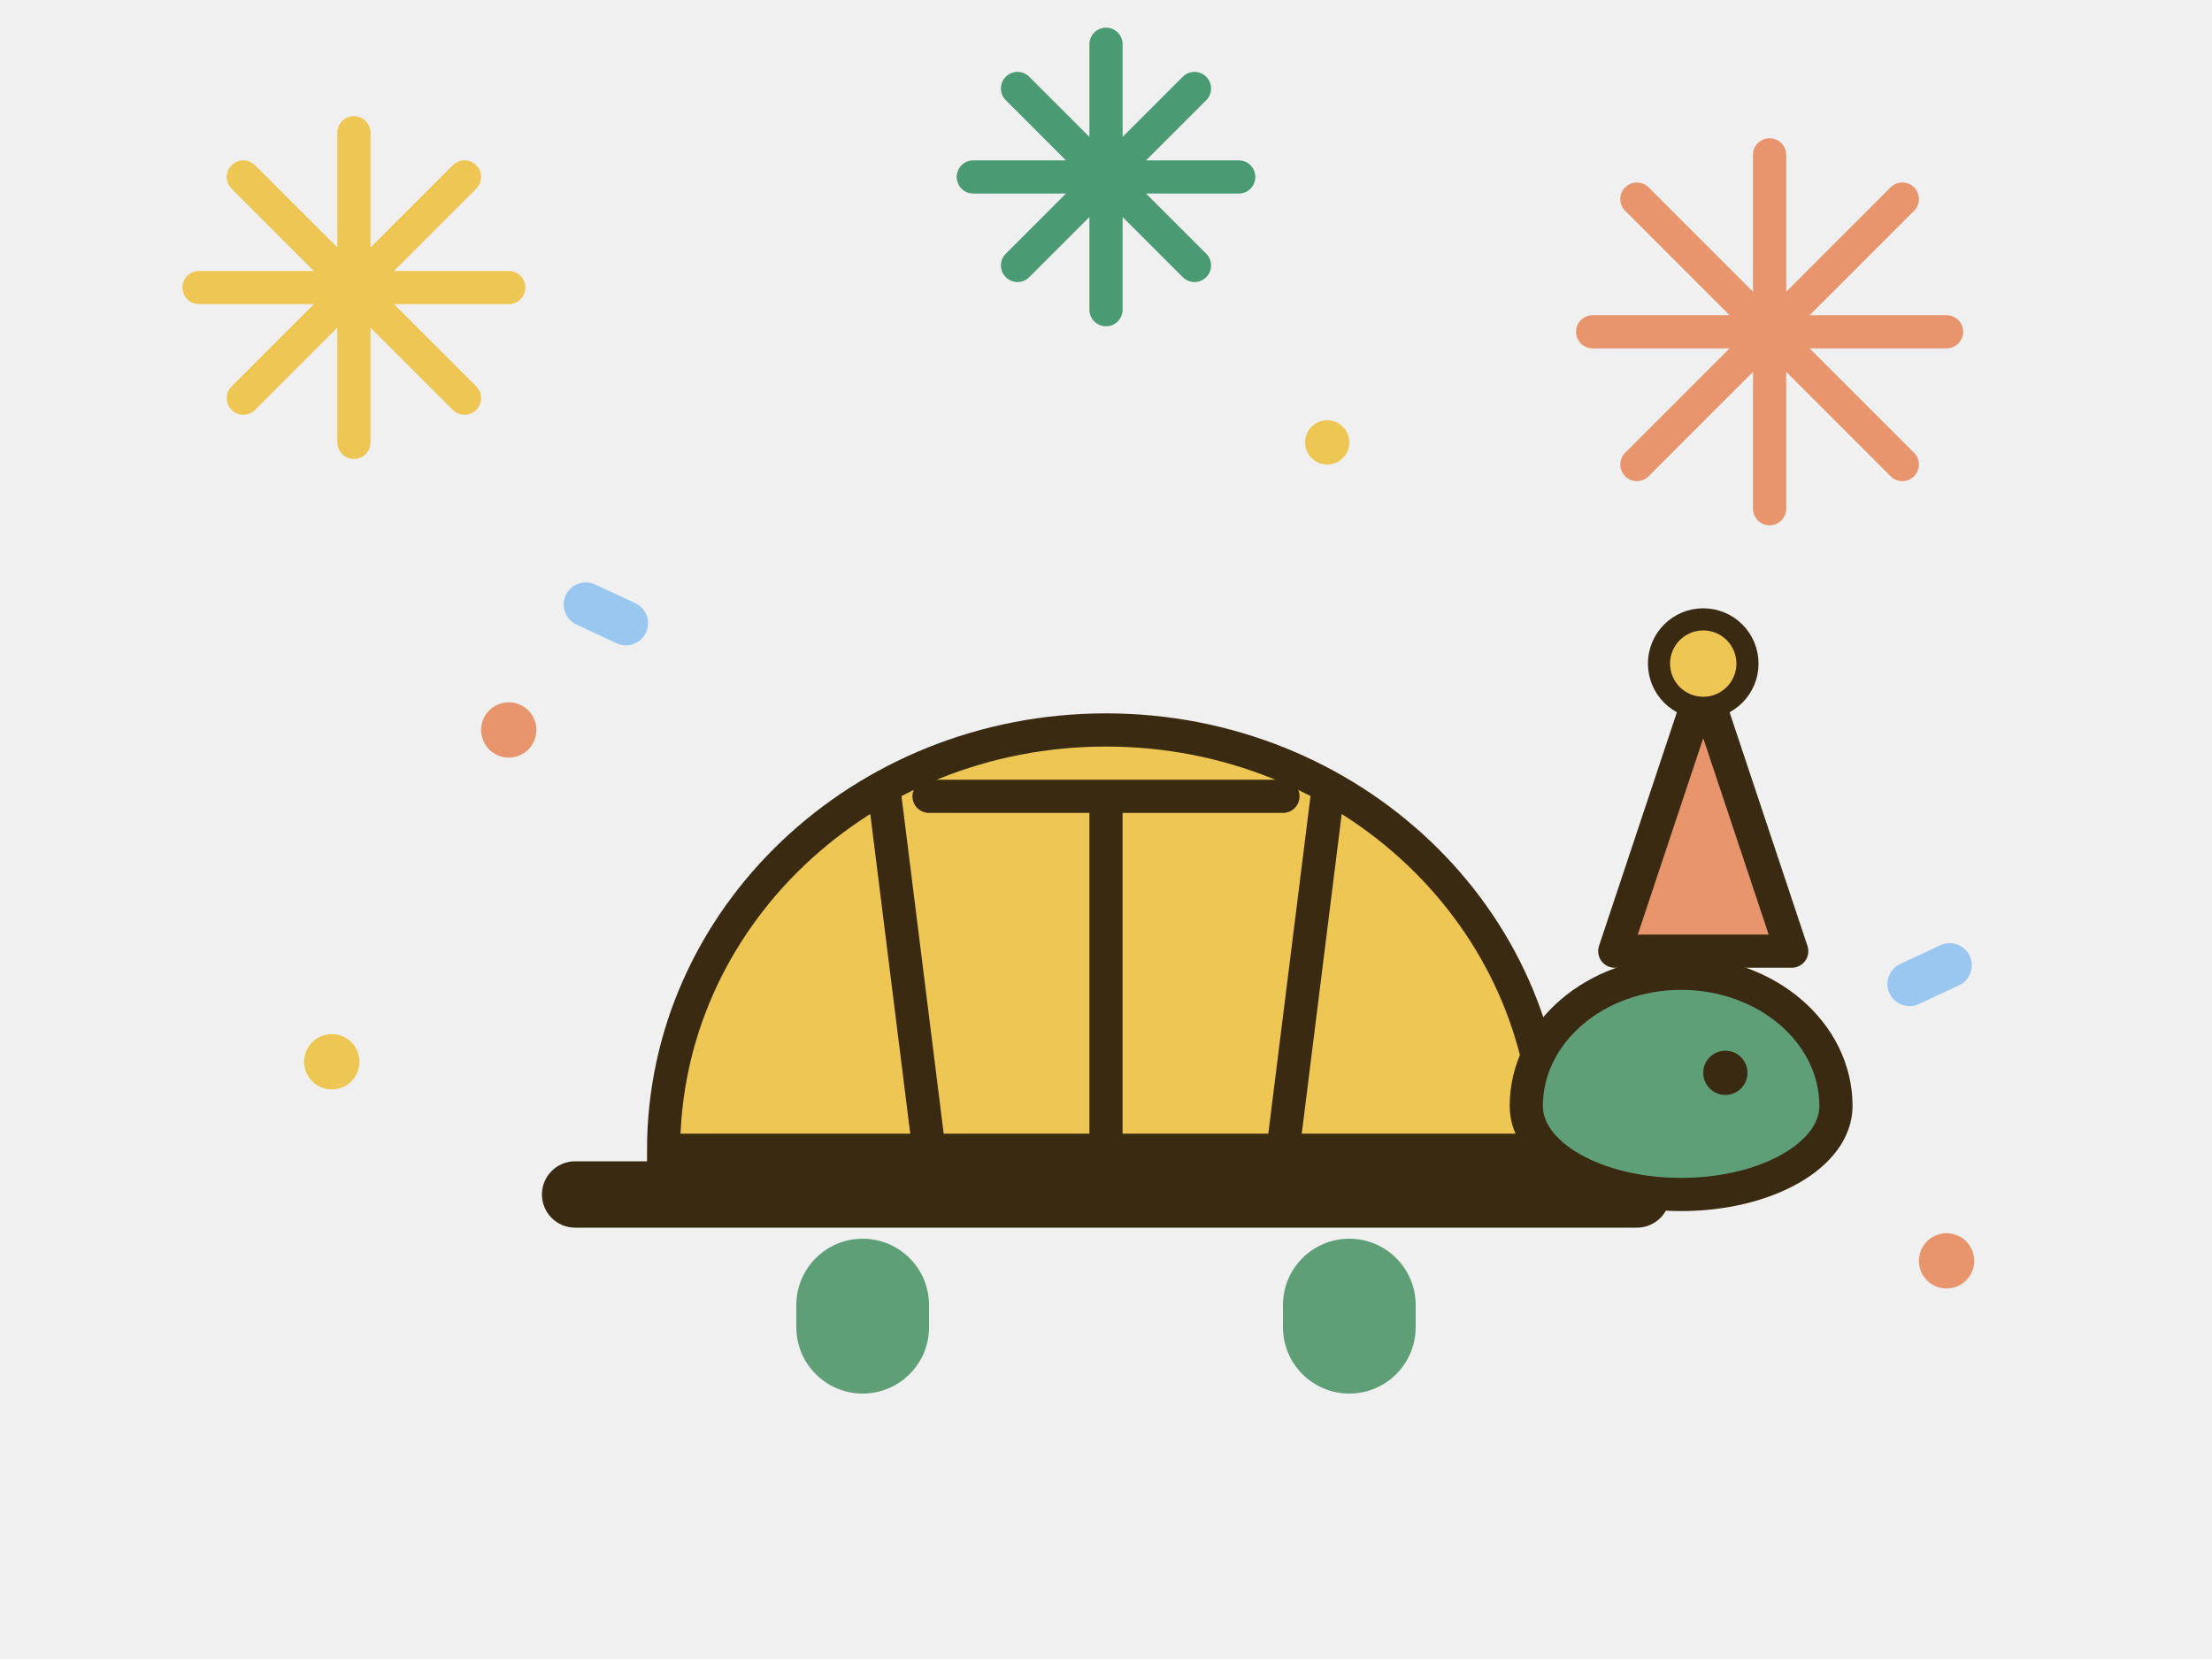
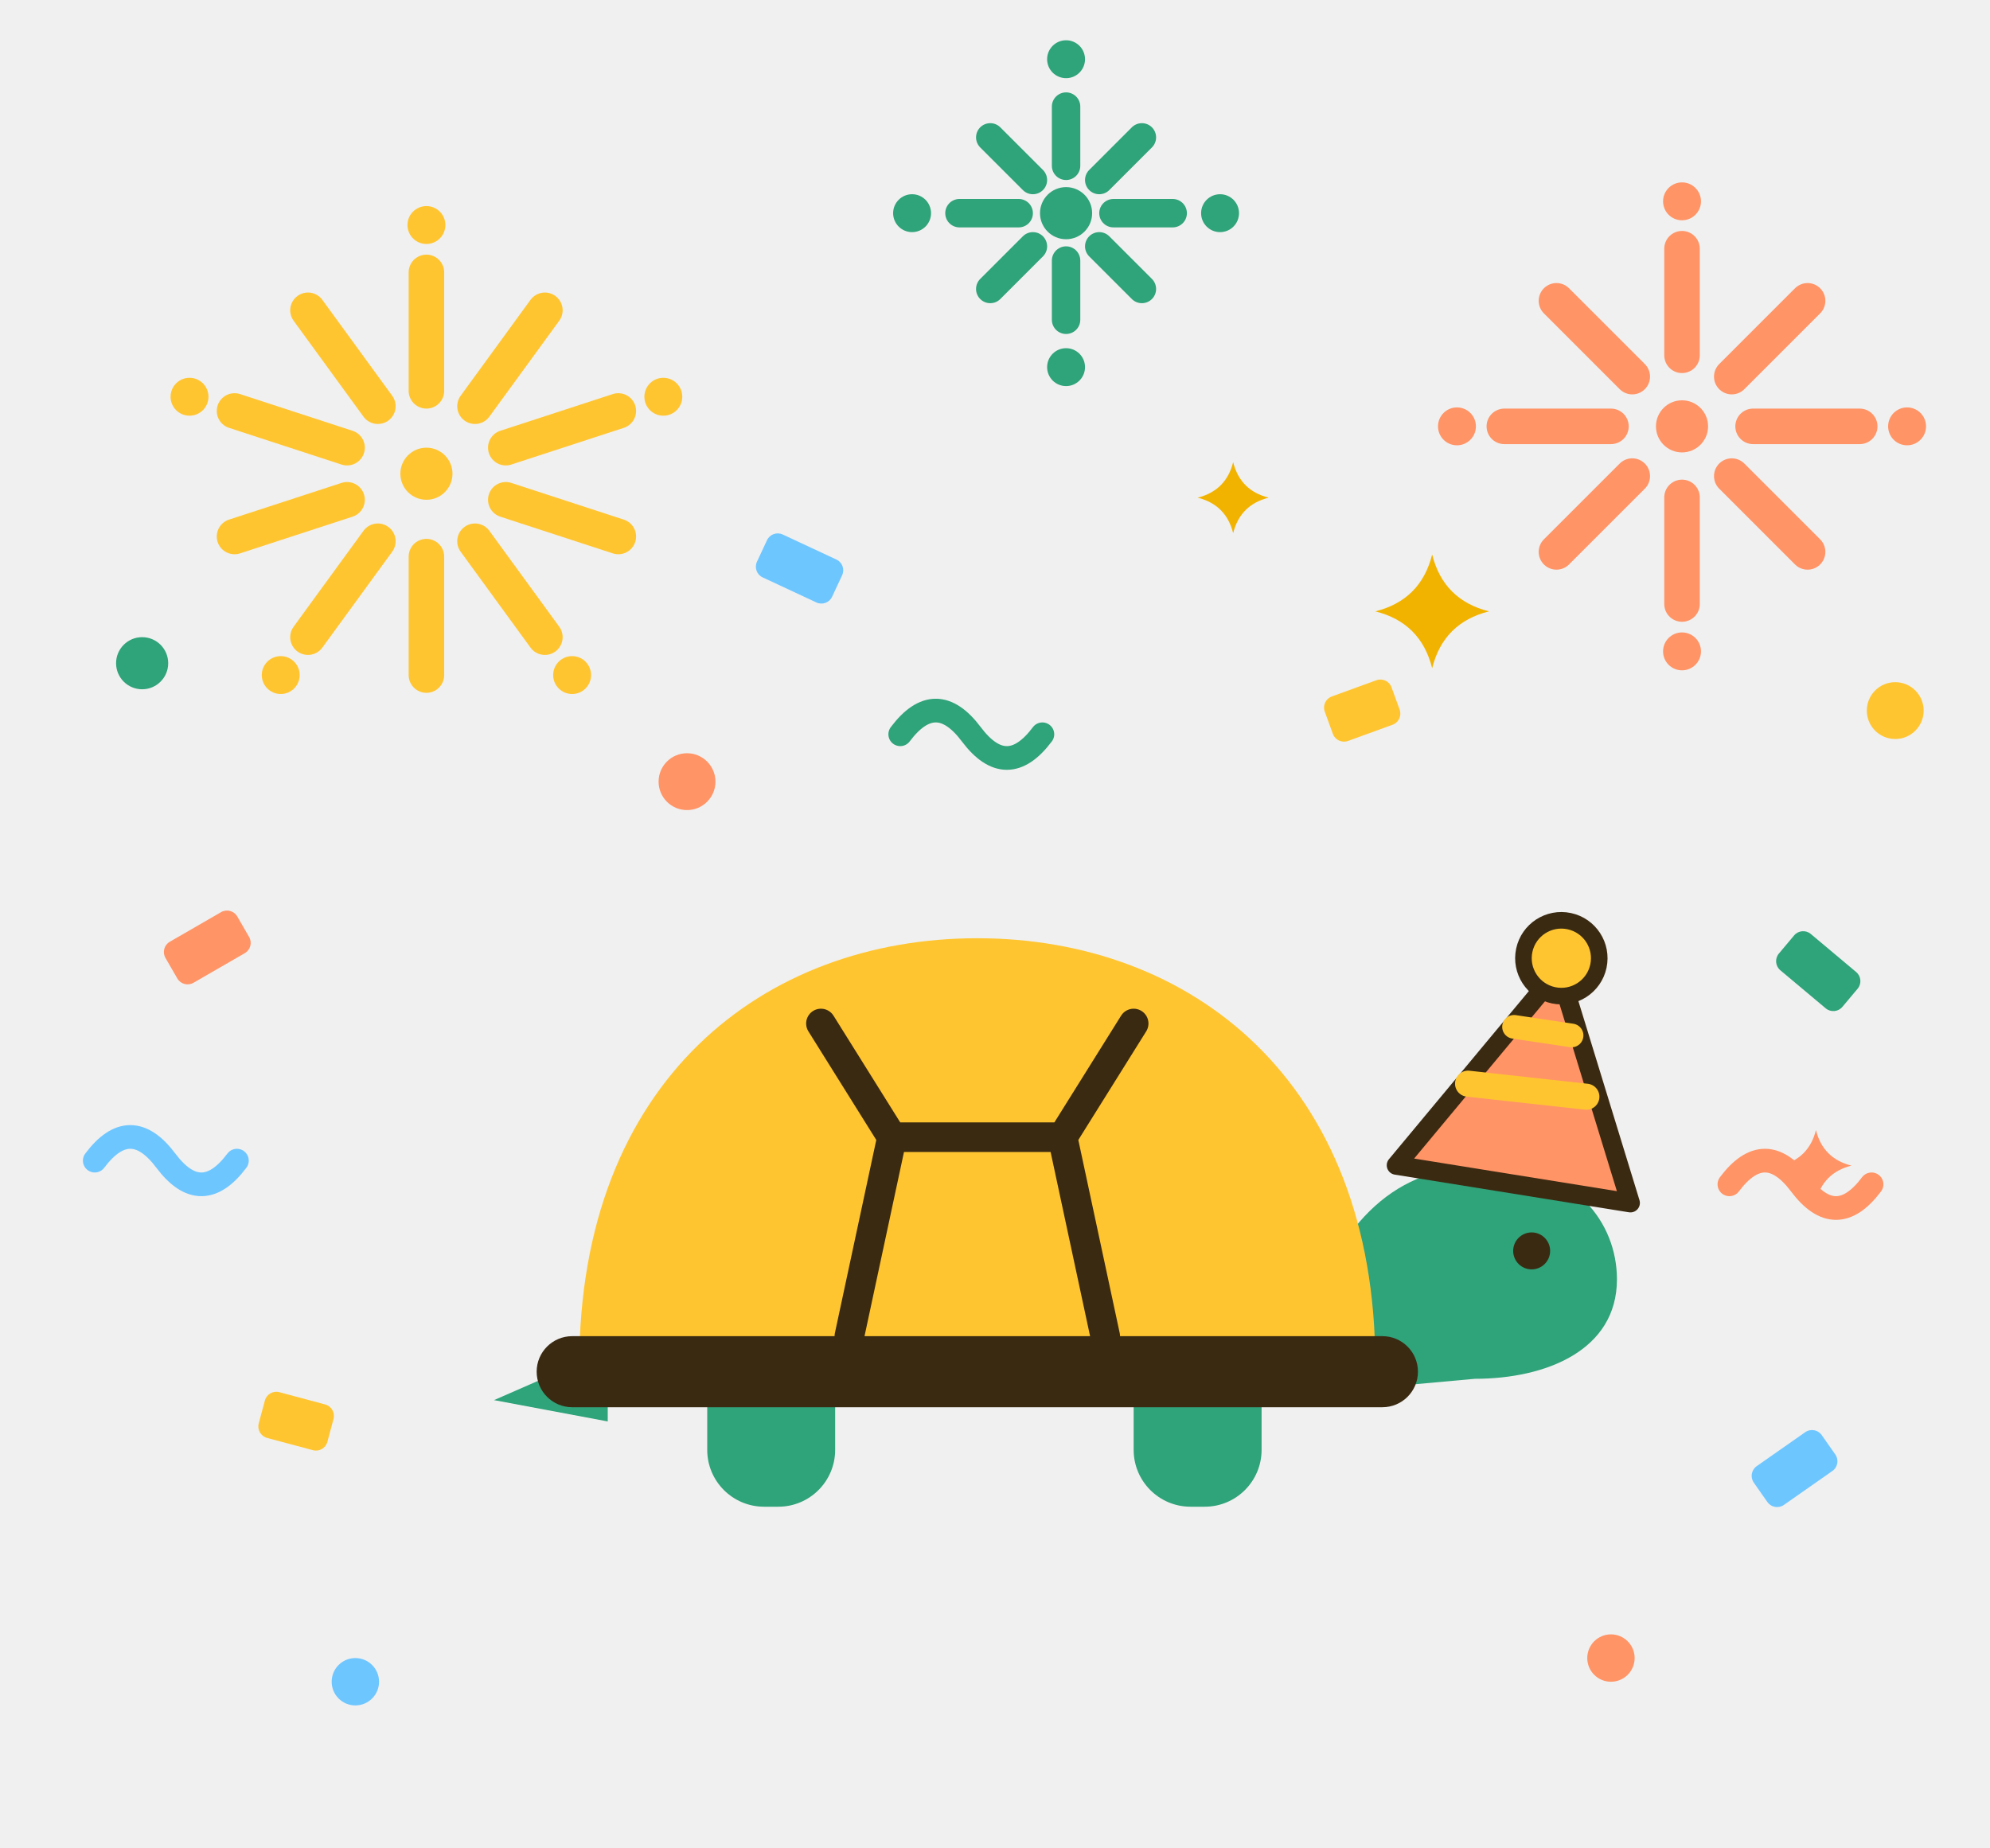
- <svg xmlns="http://www.w3.org/2000/svg" viewBox="0 0 200 150" fill="none">
-   <g stroke-linecap="round">
-     <g stroke="#eec654" stroke-width="3">
-       <path d="M32 26v-14M32 26v14M32 26h-14M32 26h14M22 16l20 20M42 16L22 36" />
-     </g>
-     <g stroke="#4a9a73" stroke-width="3">
-       <path d="M100 16v-12M100 16v12M100 16h-12M100 16h12M92 8l16 16M108 8L92 24" />
-     </g>
-     <g stroke="#e8956d" stroke-width="3">
-       <path d="M160 30v-16M160 30v16M160 30h-16M160 30h16M148 18l24 24M172 18L148 42" />
-     </g>
+ <svg xmlns="http://www.w3.org/2000/svg" width="168" height="156" viewBox="0 0 168 156" fill="none">
+   <path d="M36 33V23" stroke-width="3" stroke-linecap="round" stroke="#FFC531" />
+   <path d="M36 20.6C36.884 20.6 37.6 19.884 37.6 19C37.6 18.116 36.884 17.4 36 17.4C35.116 17.4 34.4 18.116 34.4 19C34.4 19.884 35.116 20.6 36 20.6Z" fill="#FFC531" />
+   <path d="M40.1 34.3L46 26.2" stroke-width="3" stroke-linecap="round" stroke="#FFC531" />
+   <path d="M42.7 37.8L52.2 34.7" stroke-width="3" stroke-linecap="round" stroke="#FFC531" />
+   <path d="M56 35.1C56.884 35.1 57.6 34.384 57.6 33.5C57.6 32.616 56.884 31.9 56 31.9C55.116 31.9 54.4 32.616 54.4 33.5C54.4 34.384 55.116 35.1 56 35.1Z" fill="#FFC531" />
+   <path d="M42.7 42.2L52.2 45.3" stroke-width="3" stroke-linecap="round" stroke="#FFC531" />
+   <path d="M40.1 45.7L46 53.8" stroke-width="3" stroke-linecap="round" stroke="#FFC531" />
+   <path d="M48.3 58.6C49.184 58.6 49.9 57.884 49.9 57C49.9 56.116 49.184 55.4 48.3 55.4C47.416 55.4 46.7 56.116 46.7 57C46.7 57.884 47.416 58.6 48.3 58.6Z" fill="#FFC531" />
+   <path d="M36 47V57" stroke-width="3" stroke-linecap="round" stroke="#FFC531" />
+   <path d="M31.9 45.7L26 53.8" stroke-width="3" stroke-linecap="round" stroke="#FFC531" />
+   <path d="M23.7 58.6C24.584 58.6 25.3 57.884 25.3 57C25.3 56.116 24.584 55.4 23.7 55.4C22.816 55.4 22.1 56.116 22.1 57C22.1 57.884 22.816 58.6 23.7 58.6Z" fill="#FFC531" />
+   <path d="M29.3 42.2L19.8 45.3" stroke-width="3" stroke-linecap="round" stroke="#FFC531" />
+   <path d="M29.3 37.8L19.8 34.7" stroke-width="3" stroke-linecap="round" stroke="#FFC531" />
+   <path d="M16 35.1C16.884 35.1 17.6 34.384 17.6 33.5C17.6 32.616 16.884 31.9 16 31.9C15.116 31.9 14.4 32.616 14.4 33.5C14.4 34.384 15.116 35.1 16 35.1Z" fill="#FFC531" />
+   <path d="M31.9 34.3L26 26.2" stroke-width="3" stroke-linecap="round" stroke="#FFC531" />
+   <path d="M36 42.2C37.215 42.2 38.2 41.215 38.2 40C38.2 38.785 37.215 37.8 36 37.8C34.785 37.8 33.8 38.785 33.8 40C33.8 41.215 34.785 42.2 36 42.2Z" fill="#FFC531" />
+   <path d="M142 30V21" stroke-width="3" stroke-linecap="round" stroke="#FF9466" />
+   <path d="M142 18.6C142.884 18.6 143.6 17.884 143.6 17C143.6 16.116 142.884 15.4 142 15.4C141.116 15.4 140.4 16.116 140.4 17C140.4 17.884 141.116 18.6 142 18.6Z" fill="#FF9466" />
+   <path d="M146.2 31.8L152.6 25.4" stroke-width="3" stroke-linecap="round" stroke="#FF9466" />
+   <path d="M148 36H157" stroke-width="3" stroke-linecap="round" stroke="#FF9466" />
+   <path d="M161 37.6C161.884 37.6 162.6 36.884 162.6 36C162.6 35.116 161.884 34.4 161 34.4C160.116 34.4 159.4 35.116 159.4 36C159.4 36.884 160.116 37.6 161 37.6Z" fill="#FF9466" />
+   <path d="M146.2 40.2L152.6 46.6" stroke-width="3" stroke-linecap="round" stroke="#FF9466" />
+   <path d="M142 42V51" stroke-width="3" stroke-linecap="round" stroke="#FF9466" />
+   <path d="M142 56.6C142.884 56.6 143.6 55.884 143.6 55C143.6 54.116 142.884 53.4 142 53.4C141.116 53.4 140.4 54.116 140.4 55C140.4 55.884 141.116 56.6 142 56.6Z" fill="#FF9466" />
+   <path d="M137.8 40.2L131.4 46.6" stroke-width="3" stroke-linecap="round" stroke="#FF9466" />
+   <path d="M136 36H127" stroke-width="3" stroke-linecap="round" stroke="#FF9466" />
+   <path d="M123 37.6C123.884 37.6 124.6 36.884 124.6 36C124.6 35.116 123.884 34.4 123 34.4C122.116 34.4 121.4 35.116 121.4 36C121.4 36.884 122.116 37.6 123 37.6Z" fill="#FF9466" />
+   <path d="M137.8 31.8L131.4 25.4" stroke-width="3" stroke-linecap="round" stroke="#FF9466" />
+   <path d="M142 38.2C143.215 38.2 144.2 37.215 144.2 36C144.2 34.785 143.215 33.8 142 33.8C140.785 33.8 139.8 34.785 139.8 36C139.8 37.215 140.785 38.2 142 38.2Z" fill="#FF9466" />
+   <path d="M90 14V9" stroke-width="2.4" stroke-linecap="round" stroke="#2FA37A" />
+   <path d="M90 6.6C90.884 6.6 91.6 5.884 91.6 5C91.6 4.116 90.884 3.4 90 3.4C89.116 3.4 88.4 4.116 88.4 5C88.4 5.884 89.116 6.6 90 6.6Z" fill="#2FA37A" />
+   <path d="M92.8 15.2L96.4 11.6" stroke-width="2.4" stroke-linecap="round" stroke="#2FA37A" />
+   <path d="M94 18H99" stroke-width="2.4" stroke-linecap="round" stroke="#2FA37A" />
+   <path d="M103 19.6C103.884 19.6 104.6 18.884 104.6 18C104.6 17.116 103.884 16.4 103 16.4C102.116 16.4 101.4 17.116 101.4 18C101.4 18.884 102.116 19.6 103 19.6Z" fill="#2FA37A" />
+   <path d="M92.8 20.8L96.4 24.4" stroke-width="2.4" stroke-linecap="round" stroke="#2FA37A" />
+   <path d="M90 22V27" stroke-width="2.4" stroke-linecap="round" stroke="#2FA37A" />
+   <path d="M90 32.6C90.884 32.6 91.6 31.884 91.6 31C91.6 30.116 90.884 29.4 90 29.4C89.116 29.4 88.4 30.116 88.4 31C88.4 31.884 89.116 32.6 90 32.6Z" fill="#2FA37A" />
+   <path d="M87.2 20.8L83.6 24.4" stroke-width="2.4" stroke-linecap="round" stroke="#2FA37A" />
+   <path d="M86 18H81" stroke-width="2.4" stroke-linecap="round" stroke="#2FA37A" />
+   <path d="M77 19.6C77.884 19.6 78.6 18.884 78.6 18C78.6 17.116 77.884 16.4 77 16.4C76.116 16.4 75.4 17.116 75.4 18C75.4 18.884 76.116 19.6 77 19.6Z" fill="#2FA37A" />
+   <path d="M87.2 15.2L83.6 11.6" stroke-width="2.4" stroke-linecap="round" stroke="#2FA37A" />
+   <path d="M90 20.2C91.215 20.2 92.2 19.215 92.2 18C92.2 16.785 91.215 15.8 90 15.8C88.785 15.8 87.8 16.785 87.8 18C87.8 19.215 88.785 20.2 90 20.2Z" fill="#2FA37A" />
+   <path d="M18.665 77.018L14.335 79.518C13.857 79.794 13.693 80.406 13.969 80.884L14.969 82.616C15.245 83.094 15.857 83.258 16.335 82.982L20.665 80.482C21.143 80.206 21.307 79.594 21.031 79.116L20.031 77.384C19.755 76.906 19.143 76.742 18.665 77.018Z" fill="#FF9466" />
+   <path d="M70.611 47.244L66.079 45.131C65.579 44.897 64.984 45.114 64.751 45.614L63.905 47.427C63.672 47.928 63.888 48.523 64.389 48.756L68.921 50.869C69.421 51.103 70.016 50.886 70.249 50.386L71.095 48.573C71.328 48.072 71.112 47.477 70.611 47.244Z" fill="#6EC6FF" />
+   <path d="M156.701 82.075L152.871 78.861C152.447 78.506 151.817 78.561 151.462 78.984L150.176 80.516C149.821 80.939 149.876 81.57 150.299 81.925L154.13 85.139C154.553 85.494 155.183 85.439 155.538 85.016L156.824 83.484C157.179 83.061 157.124 82.43 156.701 82.075Z" fill="#2FA37A" />
+   <path d="M116.195 57.437L112.437 58.805C111.918 58.993 111.65 59.567 111.839 60.086L112.523 61.966C112.712 62.485 113.286 62.752 113.805 62.563L117.563 61.195C118.082 61.006 118.35 60.433 118.161 59.914L117.477 58.034C117.288 57.515 116.714 57.248 116.195 57.437Z" fill="#FFC531" />
+   <path d="M27.45 118.586L23.586 117.551C23.052 117.408 22.504 117.724 22.361 118.258L21.843 120.189C21.701 120.723 22.017 121.271 22.55 121.414L26.414 122.449C26.948 122.592 27.496 122.276 27.639 121.742L28.157 119.811C28.3 119.277 27.983 118.729 27.45 118.586Z" fill="#FFC531" />
+   <path d="M152.401 120.928L148.305 123.796C147.853 124.112 147.743 124.736 148.059 125.188L149.207 126.827C149.523 127.279 150.147 127.389 150.599 127.072L154.695 124.204C155.147 123.888 155.257 123.264 154.941 122.812L153.793 121.173C153.477 120.721 152.853 120.611 152.401 120.928Z" fill="#6EC6FF" />
+   <path d="M58 68.4C59.326 68.4 60.4 67.326 60.4 66C60.4 64.674 59.326 63.6 58 63.6C56.675 63.6 55.6 64.674 55.6 66C55.6 67.326 56.675 68.4 58 68.4Z" fill="#FF9466" />
+   <path d="M12 58.2C13.215 58.2 14.2 57.215 14.2 56C14.2 54.785 13.215 53.8 12 53.8C10.785 53.8 9.8 54.785 9.8 56C9.8 57.215 10.785 58.2 12 58.2Z" fill="#2FA37A" />
+   <path d="M160 62.4C161.326 62.4 162.4 61.325 162.4 60C162.4 58.675 161.326 57.6 160 57.6C158.675 57.6 157.6 58.675 157.6 60C157.6 61.325 158.675 62.4 160 62.4Z" fill="#FFC531" />
+   <path d="M136 142C137.105 142 138 141.105 138 140C138 138.895 137.105 138 136 138C134.895 138 134 138.895 134 140C134 141.105 134.895 142 136 142Z" fill="#FF9466" />
+   <path d="M30 144C31.105 144 32 143.105 32 142C32 140.895 31.105 140 30 140C28.895 140 28 140.895 28 142C28 143.105 28.895 144 30 144Z" fill="#6EC6FF" />
+   <path d="M76 62C78 59.333 80 59.333 82 62C84 64.667 86 64.667 88 62" stroke-width="2" stroke-linecap="round" stroke="#2FA37A" />
+   <path d="M8 98C10 95.333 12 95.333 14 98C16 100.667 18 100.667 20 98" stroke-width="2" stroke-linecap="round" stroke="#6EC6FF" />
+   <path d="M146 100C148 97.333 150 97.333 152 100C154 102.667 156 102.667 158 100" stroke-width="2" stroke-linecap="round" stroke="#FF9466" />
+   <path d="M51.306 114.021L41.706 118.221L51.306 120.021V114.021Z" fill="#2FA37A" />
+   <path d="M65.706 114.021H64.506C61.855 114.021 59.706 116.17 59.706 118.821V122.421C59.706 125.072 61.855 127.221 64.506 127.221H65.706C68.357 127.221 70.506 125.072 70.506 122.421V118.821C70.506 116.17 68.357 114.021 65.706 114.021Z" fill="#2FA37A" />
+   <path d="M101.706 114.021H100.506C97.855 114.021 95.706 116.17 95.706 118.821V122.421C95.706 125.072 97.855 127.221 100.506 127.221H101.706C104.357 127.221 106.506 125.072 106.506 122.421V118.821C106.506 116.17 104.357 114.021 101.706 114.021Z" fill="#2FA37A" />
+   <path d="M110.106 111.621C113.706 102.021 118.506 98.421 125.706 98.421C132.906 98.421 136.506 103.221 136.506 108.021C136.506 114.021 130.506 116.421 124.506 116.421L111.306 117.621L110.106 111.621Z" fill="#2FA37A" />
+   <path d="M129.306 107.181C130.167 107.181 130.866 106.483 130.866 105.621C130.866 104.76 130.167 104.061 129.306 104.061C128.444 104.061 127.746 104.76 127.746 105.621C127.746 106.483 128.444 107.181 129.306 107.181Z" fill="#3A2A12" />
+   <path d="M48.906 115.221C48.906 91.221 64.506 79.221 82.506 79.221C100.506 79.221 116.106 91.221 116.106 115.221H48.906Z" fill="#FFC531" />
+   <path d="M71.706 112.821L75.306 96.021M75.306 96.021H89.706M75.306 96.021L69.306 86.421M89.706 96.021L93.306 112.821M89.706 96.021L95.706 86.421" stroke-width="2.5" stroke-linecap="round" stroke-linejoin="round" stroke="#3A2A12" />
+   <path d="M116.706 112.821H48.306C46.649 112.821 45.306 114.164 45.306 115.821C45.306 117.478 46.649 118.821 48.306 118.821H116.706C118.363 118.821 119.706 117.478 119.706 115.821C119.706 114.164 118.363 112.821 116.706 112.821Z" fill="#3A2A12" />
+   <path d="M120.906 46.821C121.546 49.381 123.146 50.981 125.706 51.621C123.146 52.261 121.546 53.861 120.906 56.421C120.266 53.861 118.666 52.261 116.106 51.621C118.666 50.981 120.266 49.381 120.906 46.821Z" fill="#F2B300" />
+   <path d="M153.306 95.421C153.706 97.021 154.706 98.021 156.306 98.421C154.706 98.821 153.706 99.821 153.306 101.421C152.906 99.821 151.906 98.821 150.306 98.421C151.906 98.021 152.906 97.021 153.306 95.421Z" fill="#FF9466" />
+   <path d="M104.106 39.021C104.506 40.621 105.506 41.621 107.106 42.021C105.506 42.421 104.506 43.421 104.106 45.021C103.706 43.421 102.706 42.421 101.106 42.021C102.706 41.621 103.706 40.621 104.106 39.021Z" fill="#F2B300" />
+   <g clip-path="url(#clip0_39_466)">
+     <path d="M117.872 98.391L131.604 81.886L137.643 101.571L117.872 98.391Z" fill="#FF9466" stroke-width="1.6" stroke-linejoin="round" stroke="#3A2A12" />
+     <path d="M123.937 91.502L133.926 92.603" stroke-width="2.2" stroke-linecap="round" stroke="#FFC531" />
+     <path d="M127.819 86.704L132.675 87.429" stroke-width="2" stroke-linecap="round" stroke="#FFC531" />
+     <path d="M131.147 84.038C132.875 84.405 134.575 83.302 134.942 81.573C135.309 79.844 134.206 78.145 132.477 77.778C130.749 77.41 129.049 78.513 128.682 80.242C128.314 81.971 129.418 83.67 131.147 84.038Z" fill="#FFC531" stroke-width="1.4" stroke="#3A2A12" />
  </g>
-   <path d="M60 104a40 38 0 0 1 80 0z" fill="#eec654" stroke="#3a2a12" stroke-width="3" />
-   <path d="M84 104l-4-32M116 104l4-32M84 72h32M100 104V72" stroke="#3a2a12" stroke-width="3" stroke-linecap="round" />
-   <path d="M52 108h96" stroke="#3a2a12" stroke-width="6" stroke-linecap="round" />
-   <path d="M138 100a14 12 0 0 1 28 0 14 8 0 0 1-28 0z" fill="#5f9f78" stroke="#3a2a12" stroke-width="3" />
-   <path d="M146 86l8-24 8 24z" fill="#e8956d" stroke="#3a2a12" stroke-width="3" stroke-linejoin="round" />
-   <circle cx="154" cy="60" r="4" fill="#eec654" stroke="#3a2a12" stroke-width="2" />
-   <circle cx="156" cy="97" r="2" fill="#3a2a12" />
-   <rect x="72" y="112" width="12" height="14" rx="6" fill="#5f9f78" />
-   <rect x="116" y="112" width="12" height="14" rx="6" fill="#5f9f78" />
-   <g fill="#9ac7f0">
-     <rect x="52" y="52" width="8" height="4" rx="2" transform="rotate(25 52 52)" />
-     <rect x="170" y="88" width="8" height="4" rx="2" transform="rotate(-25 170 88)" />
-   </g>
-   <g fill="#e8956d">
-     <circle cx="46" cy="66" r="2.5" />
-     <circle cx="176" cy="114" r="2.5" />
-   </g>
-   <g fill="#eec654">
-     <circle cx="30" cy="96" r="2.5" />
-     <circle cx="120" cy="40" r="2" />
-   </g>
+   <defs>
+     <clipPath id="clip0_39_466">
+       <rect width="24" height="26" fill="white" transform="translate(120.906 74.5) rotate(12)" />
+     </clipPath>
+   </defs>
</svg>
